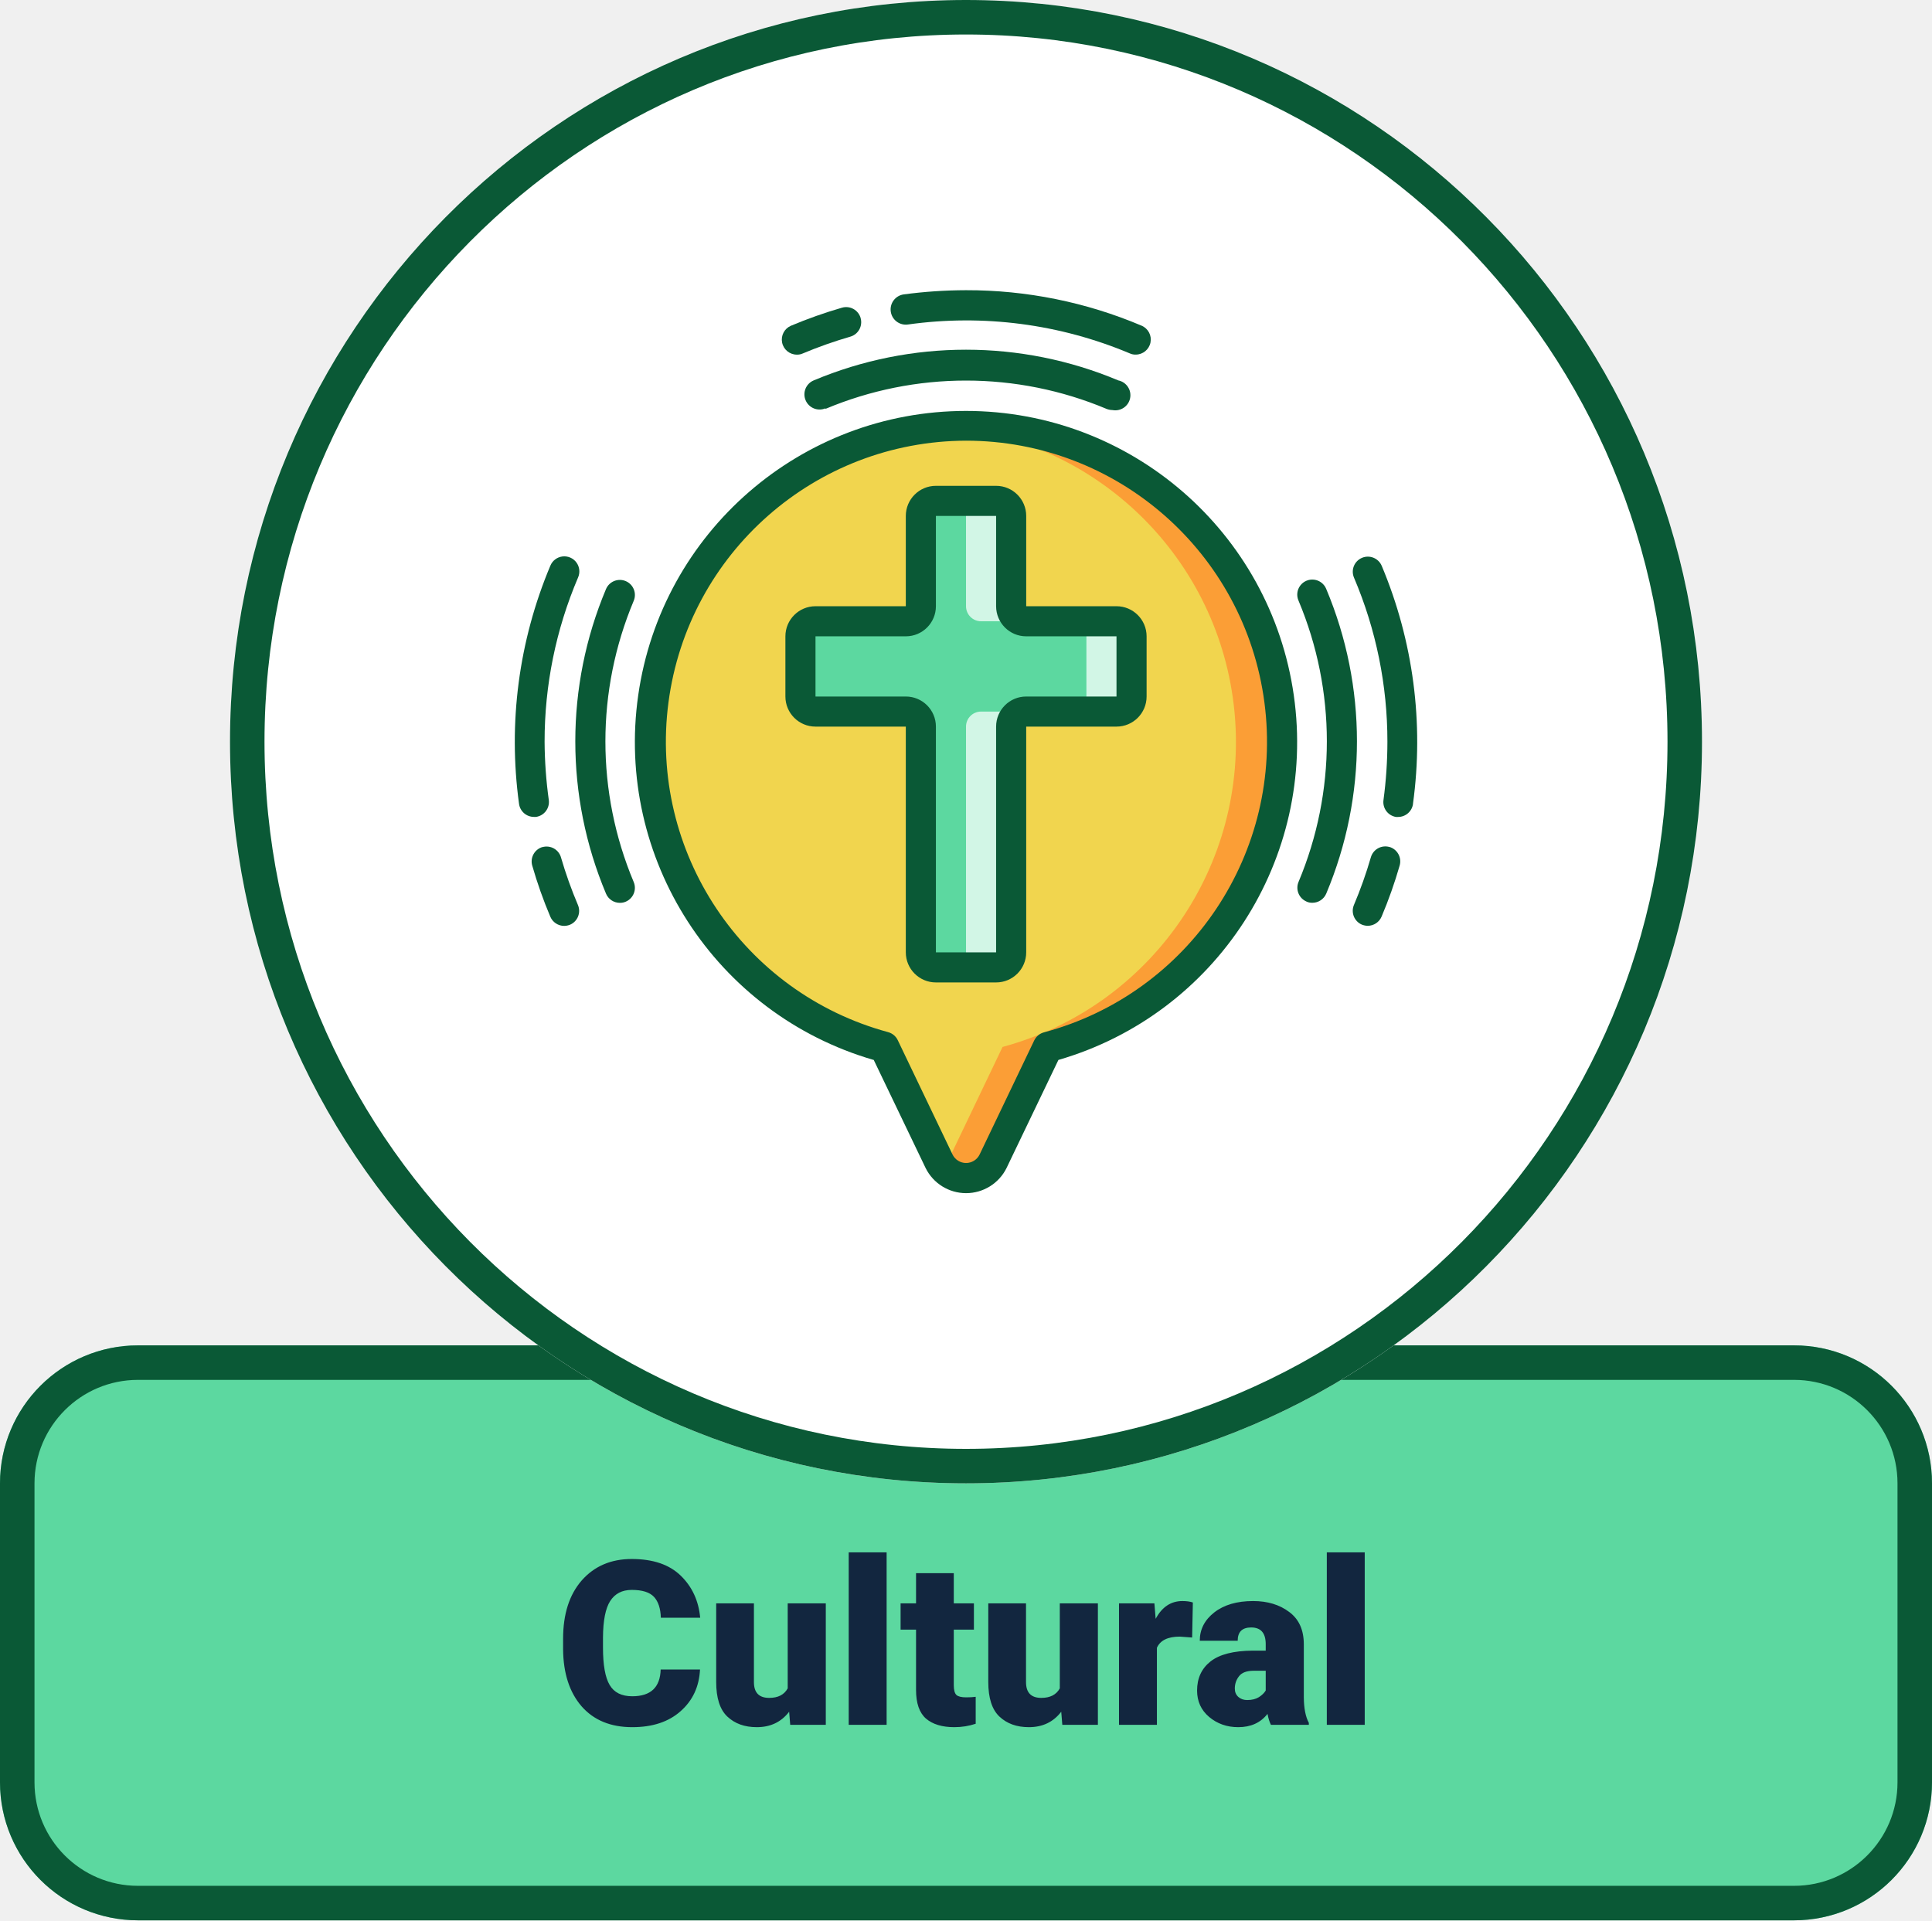
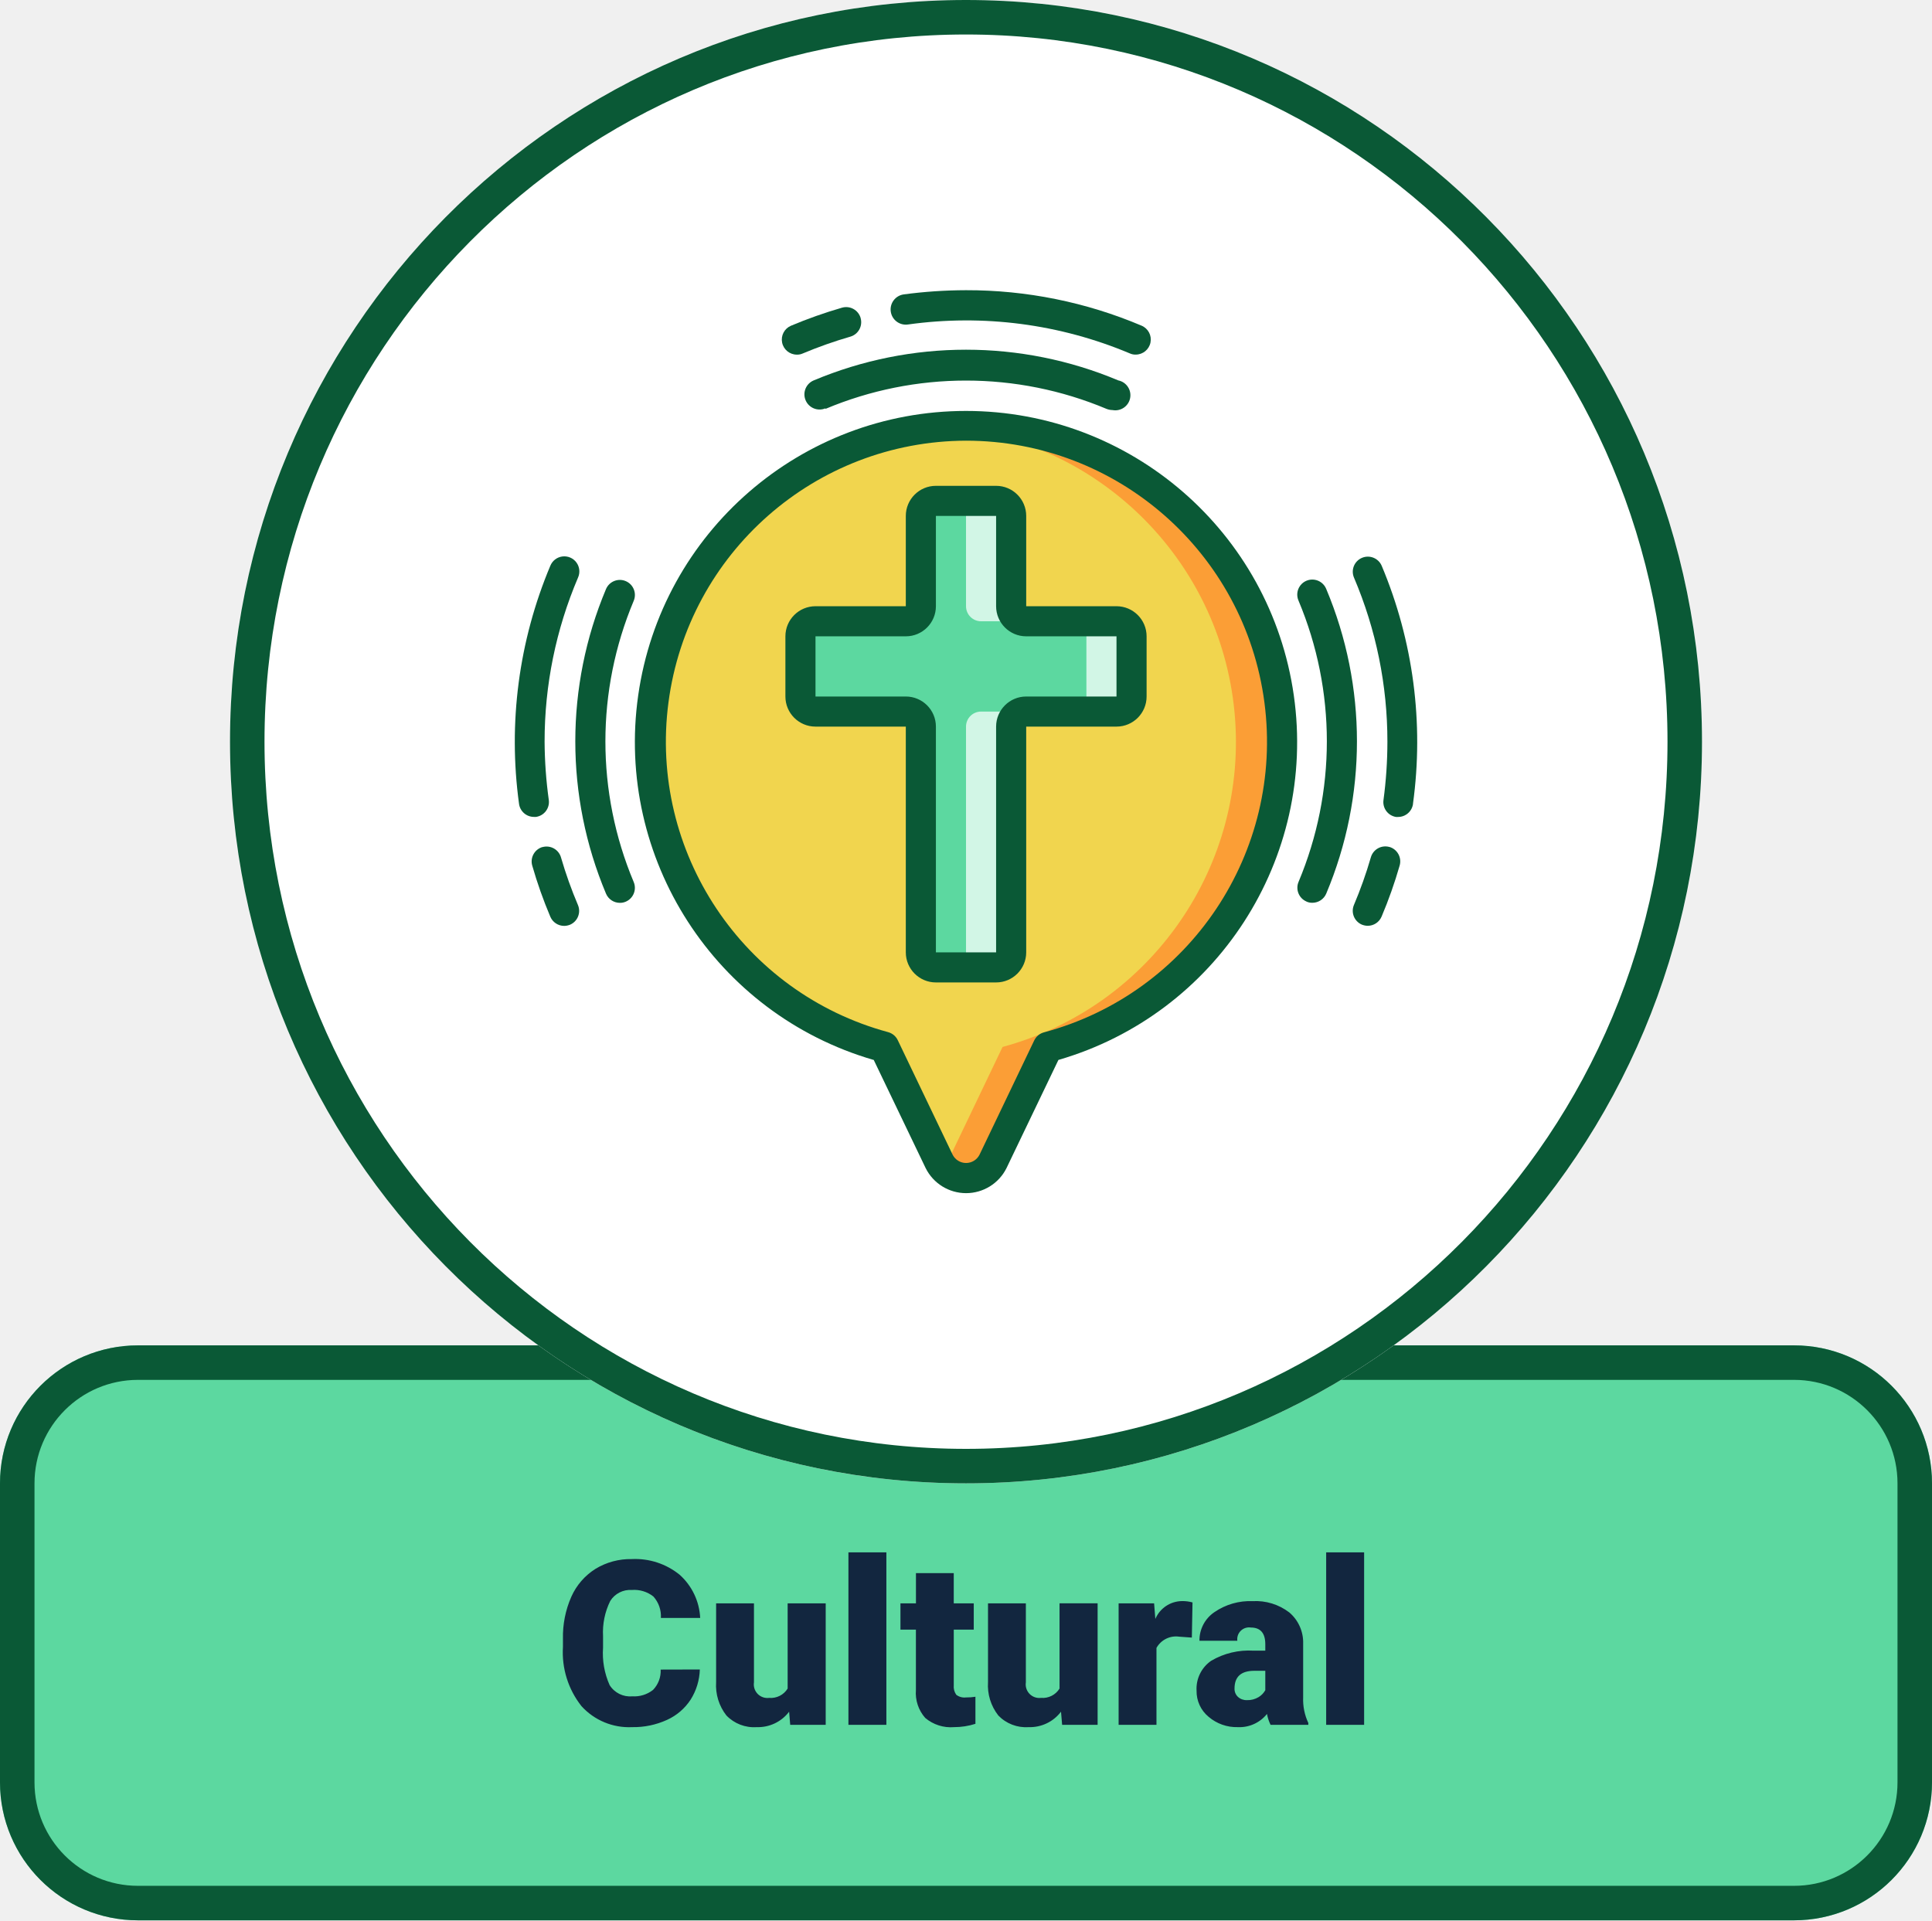
<svg xmlns="http://www.w3.org/2000/svg" width="168" height="167" viewBox="0 0 168 167">
-   <g id="Grupo_97151" data-name="Grupo 97151" transform="translate(-795.919 -2532)">
-     <g id="Rectángulo_32957" data-name="Rectángulo 32957" transform="translate(795.919 2649)" fill="#5cd8a0" stroke="#0a5936" stroke-width="3">
+   <g id="Grupo_99467" data-name="Grupo 99467" transform="translate(-814.919 -1768)">
+     <g id="Rectángulo_32957" data-name="Rectángulo 32957" transform="translate(814.919 1885)" fill="#5cd8a0" stroke="#0a5936" stroke-width="3">
      <rect width="168" height="50" rx="12" stroke="none" />
      <rect x="1.5" y="1.5" width="165" height="47" rx="10.5" fill="none" />
    </g>
-     <text id="Feature_One" data-name="Feature One" transform="translate(879.919 2682)" fill="#12263f" font-size="20" font-family="Roboto-Black, Roboto" font-weight="800">
-       <tspan x="-35.723" y="0">Cultural</tspan>
-     </text>
-     <g id="Elipse_4458" data-name="Elipse 4458" transform="translate(815.919 2532)" fill="#fff" stroke="#0a5936" stroke-width="3">
+     <path id="Feature_One" data-name="Feature One" d="M-23.145-4.814a5.193,5.193,0,0,1-.8,2.622A4.833,4.833,0,0,1-26-.43,7,7,0,0,1-29.023.2a5.584,5.584,0,0,1-4.414-1.826,7.54,7.54,0,0,1-1.611-5.156v-.7a8.607,8.607,0,0,1,.728-3.657,5.513,5.513,0,0,1,2.095-2.422,5.844,5.844,0,0,1,3.164-.854,6.129,6.129,0,0,1,4.16,1.362,5.383,5.383,0,0,1,1.787,3.755h-3.418a2.547,2.547,0,0,0-.654-1.865,2.691,2.691,0,0,0-1.875-.566,2.048,2.048,0,0,0-1.875.957,6.151,6.151,0,0,0-.625,3.057v1.006a6.806,6.806,0,0,0,.571,3.252,2.091,2.091,0,0,0,1.968.977,2.632,2.632,0,0,0,1.807-.557,2.363,2.363,0,0,0,.664-1.768Zm7.764,3.672A3.393,3.393,0,0,1-18.2.2,3.328,3.328,0,0,1-20.835-.815a4.251,4.251,0,0,1-.894-2.905v-6.846h3.291V-3.7a1.183,1.183,0,0,0,1.318,1.357,1.72,1.72,0,0,0,1.611-.811v-7.412H-12.2V0h-3.086ZM-6.924,0h-3.3V-15h3.3Zm5.859-13.193v2.627H.674v2.285H-1.064v4.834a1.234,1.234,0,0,0,.215.83A1.152,1.152,0,0,0,0-2.383a4.828,4.828,0,0,0,.82-.059V-.088A6.074,6.074,0,0,1-1.035.2a3.448,3.448,0,0,1-2.51-.8,3.282,3.282,0,0,1-.811-2.432V-8.281H-5.7v-2.285h1.348v-2.627ZM8.262-1.143A3.393,3.393,0,0,1,5.439.2,3.328,3.328,0,0,1,2.808-.815a4.251,4.251,0,0,1-.894-2.905v-6.846H5.205V-3.7A1.183,1.183,0,0,0,6.523-2.344a1.72,1.72,0,0,0,1.611-.811v-7.412h3.311V0H8.359ZM19.639-7.588l-1.084-.078a1.947,1.947,0,0,0-1.992.977V0H13.271V-10.566h3.086l.107,1.357a2.548,2.548,0,0,1,2.314-1.553,3.209,3.209,0,0,1,.918.117ZM26.484,0a3.716,3.716,0,0,1-.312-.947A3.06,3.06,0,0,1,23.633.2a3.749,3.749,0,0,1-2.539-.9,2.875,2.875,0,0,1-1.045-2.271,2.955,2.955,0,0,1,1.27-2.6,6.468,6.468,0,0,1,3.691-.879h1.016v-.557q0-1.455-1.26-1.455a1.027,1.027,0,0,0-1.172,1.152H20.3a2.955,2.955,0,0,1,1.3-2.49,5.474,5.474,0,0,1,3.325-.957,4.8,4.8,0,0,1,3.193.986,3.429,3.429,0,0,1,1.2,2.705v4.678a4.79,4.79,0,0,0,.449,2.227V0ZM24.424-2.148a1.836,1.836,0,0,0,1.021-.264,1.653,1.653,0,0,0,.581-.6V-4.7h-.957q-1.719,0-1.719,1.543a.942.942,0,0,0,.3.728A1.1,1.1,0,0,0,24.424-2.148ZM34.619,0h-3.3V-15h3.3Z" transform="translate(898.919 1918)" fill="#12263f" />
+     <g id="Elipse_4458" data-name="Elipse 4458" transform="translate(834.919 1768)" fill="#fff" stroke="#0a5936" stroke-width="3">
      <ellipse cx="64" cy="64.5" rx="64" ry="64.5" stroke="none" />
      <ellipse cx="64" cy="64.5" rx="62.5" ry="63" fill="none" />
    </g>
-     <g id="Page-1" transform="translate(840.664 2557.237)">
+     <g id="Page-1" transform="translate(859.664 1793.237)">
      <g id="_012---Religious-Podcast" data-name="012---Religious-Podcast" transform="translate(0.02 0)">
        <path id="Shape" d="M63.967,36.482A27.483,27.483,0,0,1,43.59,63.036l-4.764,9.946a2.617,2.617,0,0,1-4.685,0l-4.764-9.946A27.483,27.483,0,1,1,63.967,36.482Z" transform="translate(2.752 2.779)" fill="#f1d54e" />
        <path id="Shape-2" data-name="Shape" d="M30.463,9a12.26,12.26,0,0,0-1.963.1,27.483,27.483,0,0,1,5.143,53.932L28.88,72.983a2.735,2.735,0,0,1-.38.55,2.617,2.617,0,0,0,4.306-.55l4.764-9.946A27.483,27.483,0,0,0,30.463,9Z" transform="translate(8.772 2.778)" fill="#fb9e36" />
        <path id="Shape-3" data-name="Shape" d="M46.483,24.47H38.631a1.309,1.309,0,0,1-1.309-1.309V15.309A1.309,1.309,0,0,0,36.013,14H30.778a1.309,1.309,0,0,0-1.309,1.309v7.852a1.309,1.309,0,0,1-1.309,1.309H20.309A1.309,1.309,0,0,0,19,25.778v5.235a1.309,1.309,0,0,0,1.309,1.309h7.852a1.309,1.309,0,0,1,1.309,1.309V53.261a1.309,1.309,0,0,0,1.309,1.309h5.235a1.309,1.309,0,0,0,1.309-1.309V33.631a1.309,1.309,0,0,1,1.309-1.309h7.852a1.309,1.309,0,0,0,1.309-1.309V25.778A1.309,1.309,0,0,0,46.483,24.47Z" transform="translate(5.839 4.322)" fill="#5cd8a0" />
        <path id="Shape-4" data-name="Shape" d="M30.309,29.309V48.939A1.309,1.309,0,0,1,29,50.248h3.926a1.309,1.309,0,0,0,1.309-1.309V29.309A1.309,1.309,0,0,1,35.544,28H31.617A1.309,1.309,0,0,0,30.309,29.309Z" transform="translate(8.927 8.644)" fill="#d2f6e6" />
        <path id="Shape-5" data-name="Shape" d="M30.309,15.309v7.852a1.309,1.309,0,0,0,1.309,1.309h3.926a1.309,1.309,0,0,1-1.309-1.309V15.309A1.309,1.309,0,0,0,32.926,14H29A1.309,1.309,0,0,1,30.309,15.309Z" transform="translate(8.927 4.322)" fill="#d2f6e6" />
        <path id="Shape-6" data-name="Shape" d="M40.926,22H37a1.309,1.309,0,0,1,1.309,1.309v5.235A1.309,1.309,0,0,1,37,29.852h3.926a1.309,1.309,0,0,0,1.309-1.309V23.309A1.309,1.309,0,0,0,40.926,22Z" transform="translate(11.396 6.792)" fill="#d2f6e6" />
        <g id="Grupo_97138" data-name="Grupo 97138">
          <path id="Shape-7" data-name="Shape" d="M46.309,5.6a1.309,1.309,0,0,0,.51-2.513A38.9,38.9,0,0,0,31.547,0a41.551,41.551,0,0,0-5.418.366,1.321,1.321,0,1,0,.366,2.617A36.644,36.644,0,0,1,45.8,5.5,1.152,1.152,0,0,0,46.309,5.6Z" transform="translate(7.689 0)" fill="#0a5936" />
          <path id="Shape-8" data-name="Shape" d="M24.617,2.075a1.309,1.309,0,0,0-1.623-.9,40.57,40.57,0,0,0-4.437,1.57,1.309,1.309,0,0,0,.51,2.513,1.152,1.152,0,0,0,.51-.1,38.018,38.018,0,0,1,4.149-1.466,1.309,1.309,0,0,0,.89-1.61Z" transform="translate(5.457 0.346)" fill="#0a5936" />
          <path id="Shape-9" data-name="Shape" d="M21.09,9.1a31.553,31.553,0,0,1,24.447,0,1.426,1.426,0,0,0,.51.1,1.314,1.314,0,0,0,.51-2.578,34.183,34.183,0,0,0-26.488,0A1.314,1.314,0,1,0,21.09,9.051Z" transform="translate(5.922 1.223)" fill="#0a5936" />
          <path id="Shape-10" data-name="Shape" d="M1.682,40.34h.183a1.309,1.309,0,0,0,1.112-1.466A38.581,38.581,0,0,1,2.611,33.8,36.33,36.33,0,0,1,5.517,19.531,1.31,1.31,0,1,0,3.109,18.5,39.536,39.536,0,0,0,.386,39.188a1.309,1.309,0,0,0,1.3,1.152Z" transform="translate(-0.02 5.465)" fill="#0a5936" />
          <path id="Shape-11" data-name="Shape" d="M2.082,37.012a1.309,1.309,0,0,0-.89,1.623,38.855,38.855,0,0,0,1.57,4.437,1.309,1.309,0,0,0,1.2.8,1.426,1.426,0,0,0,.51-.1,1.309,1.309,0,0,0,.694-1.714,37.024,37.024,0,0,1-1.466-4.109,1.309,1.309,0,0,0-1.623-.929Z" transform="translate(0.326 11.411)" fill="#0a5936" />
          <path id="Shape-12" data-name="Shape" d="M7.914,47.335a1.191,1.191,0,0,0,.51-.1,1.309,1.309,0,0,0,.694-1.714,31.592,31.592,0,0,1,0-24.447A1.308,1.308,0,0,0,6.71,20.048a34.183,34.183,0,0,0,0,26.488,1.309,1.309,0,0,0,1.2.8Z" transform="translate(1.221 5.943)" fill="#0a5936" />
          <path id="Shape-13" data-name="Shape" d="M60.935,39.188A39.536,39.536,0,0,0,58.213,18.5a1.31,1.31,0,1,0-2.408,1.034A36.33,36.33,0,0,1,58.71,33.8a38.581,38.581,0,0,1-.34,5.065,1.309,1.309,0,0,0,1.086,1.479h.183a1.309,1.309,0,0,0,1.3-1.152Z" transform="translate(17.169 5.465)" fill="#0a5936" />
          <path id="Shape-14" data-name="Shape" d="M58.893,37.012a1.309,1.309,0,0,0-1.623.9A37.022,37.022,0,0,1,55.8,42.051a1.309,1.309,0,0,0,.694,1.714,1.426,1.426,0,0,0,.51.1,1.309,1.309,0,0,0,1.2-.8,38.854,38.854,0,0,0,1.57-4.437,1.309,1.309,0,0,0-.89-1.623Z" transform="translate(17.169 11.41)" fill="#0a5936" />
          <path id="Shape-15" data-name="Shape" d="M52.818,47.23a1.191,1.191,0,0,0,.51.1,1.309,1.309,0,0,0,1.2-.8,34.183,34.183,0,0,0,0-26.488,1.308,1.308,0,1,0-2.408,1.021,31.592,31.592,0,0,1,0,24.447,1.309,1.309,0,0,0,.694,1.714Z" transform="translate(16.033 5.943)" fill="#0a5936" />
          <path id="Shape-16" data-name="Shape" d="M28.757,64.437l4.528,9.436a3.926,3.926,0,0,0,7.028,0l4.515-9.41a28.792,28.792,0,1,0-16.071,0ZM36.792,10.61a26.174,26.174,0,0,1,6.766,51.458,1.309,1.309,0,0,0-.838.707L37.97,72.7a1.309,1.309,0,0,1-2.343,0l-4.764-9.946a1.309,1.309,0,0,0-.838-.707A26.174,26.174,0,0,1,36.792,10.61Z" transform="translate(2.443 2.477)" fill="#0a5936" />
          <path id="Shape-17" data-name="Shape" d="M20.617,33.939H28.47V53.57a2.617,2.617,0,0,0,2.617,2.617h5.235a2.617,2.617,0,0,0,2.617-2.617V33.939h7.852a2.617,2.617,0,0,0,2.617-2.617V26.087a2.617,2.617,0,0,0-2.617-2.617H38.939V15.617A2.617,2.617,0,0,0,36.322,13H31.087a2.617,2.617,0,0,0-2.617,2.617V23.47H20.617A2.617,2.617,0,0,0,18,26.087v5.235A2.617,2.617,0,0,0,20.617,33.939Zm0-7.852H28.47a2.617,2.617,0,0,0,2.617-2.617V15.617h5.235V23.47a2.617,2.617,0,0,0,2.617,2.617h7.852v5.235H38.939a2.617,2.617,0,0,0-2.617,2.617V53.57H31.087V33.939a2.617,2.617,0,0,0-2.617-2.617H20.617Z" transform="translate(5.531 4.013)" fill="#0a5936" />
        </g>
      </g>
    </g>
  </g>
</svg>
